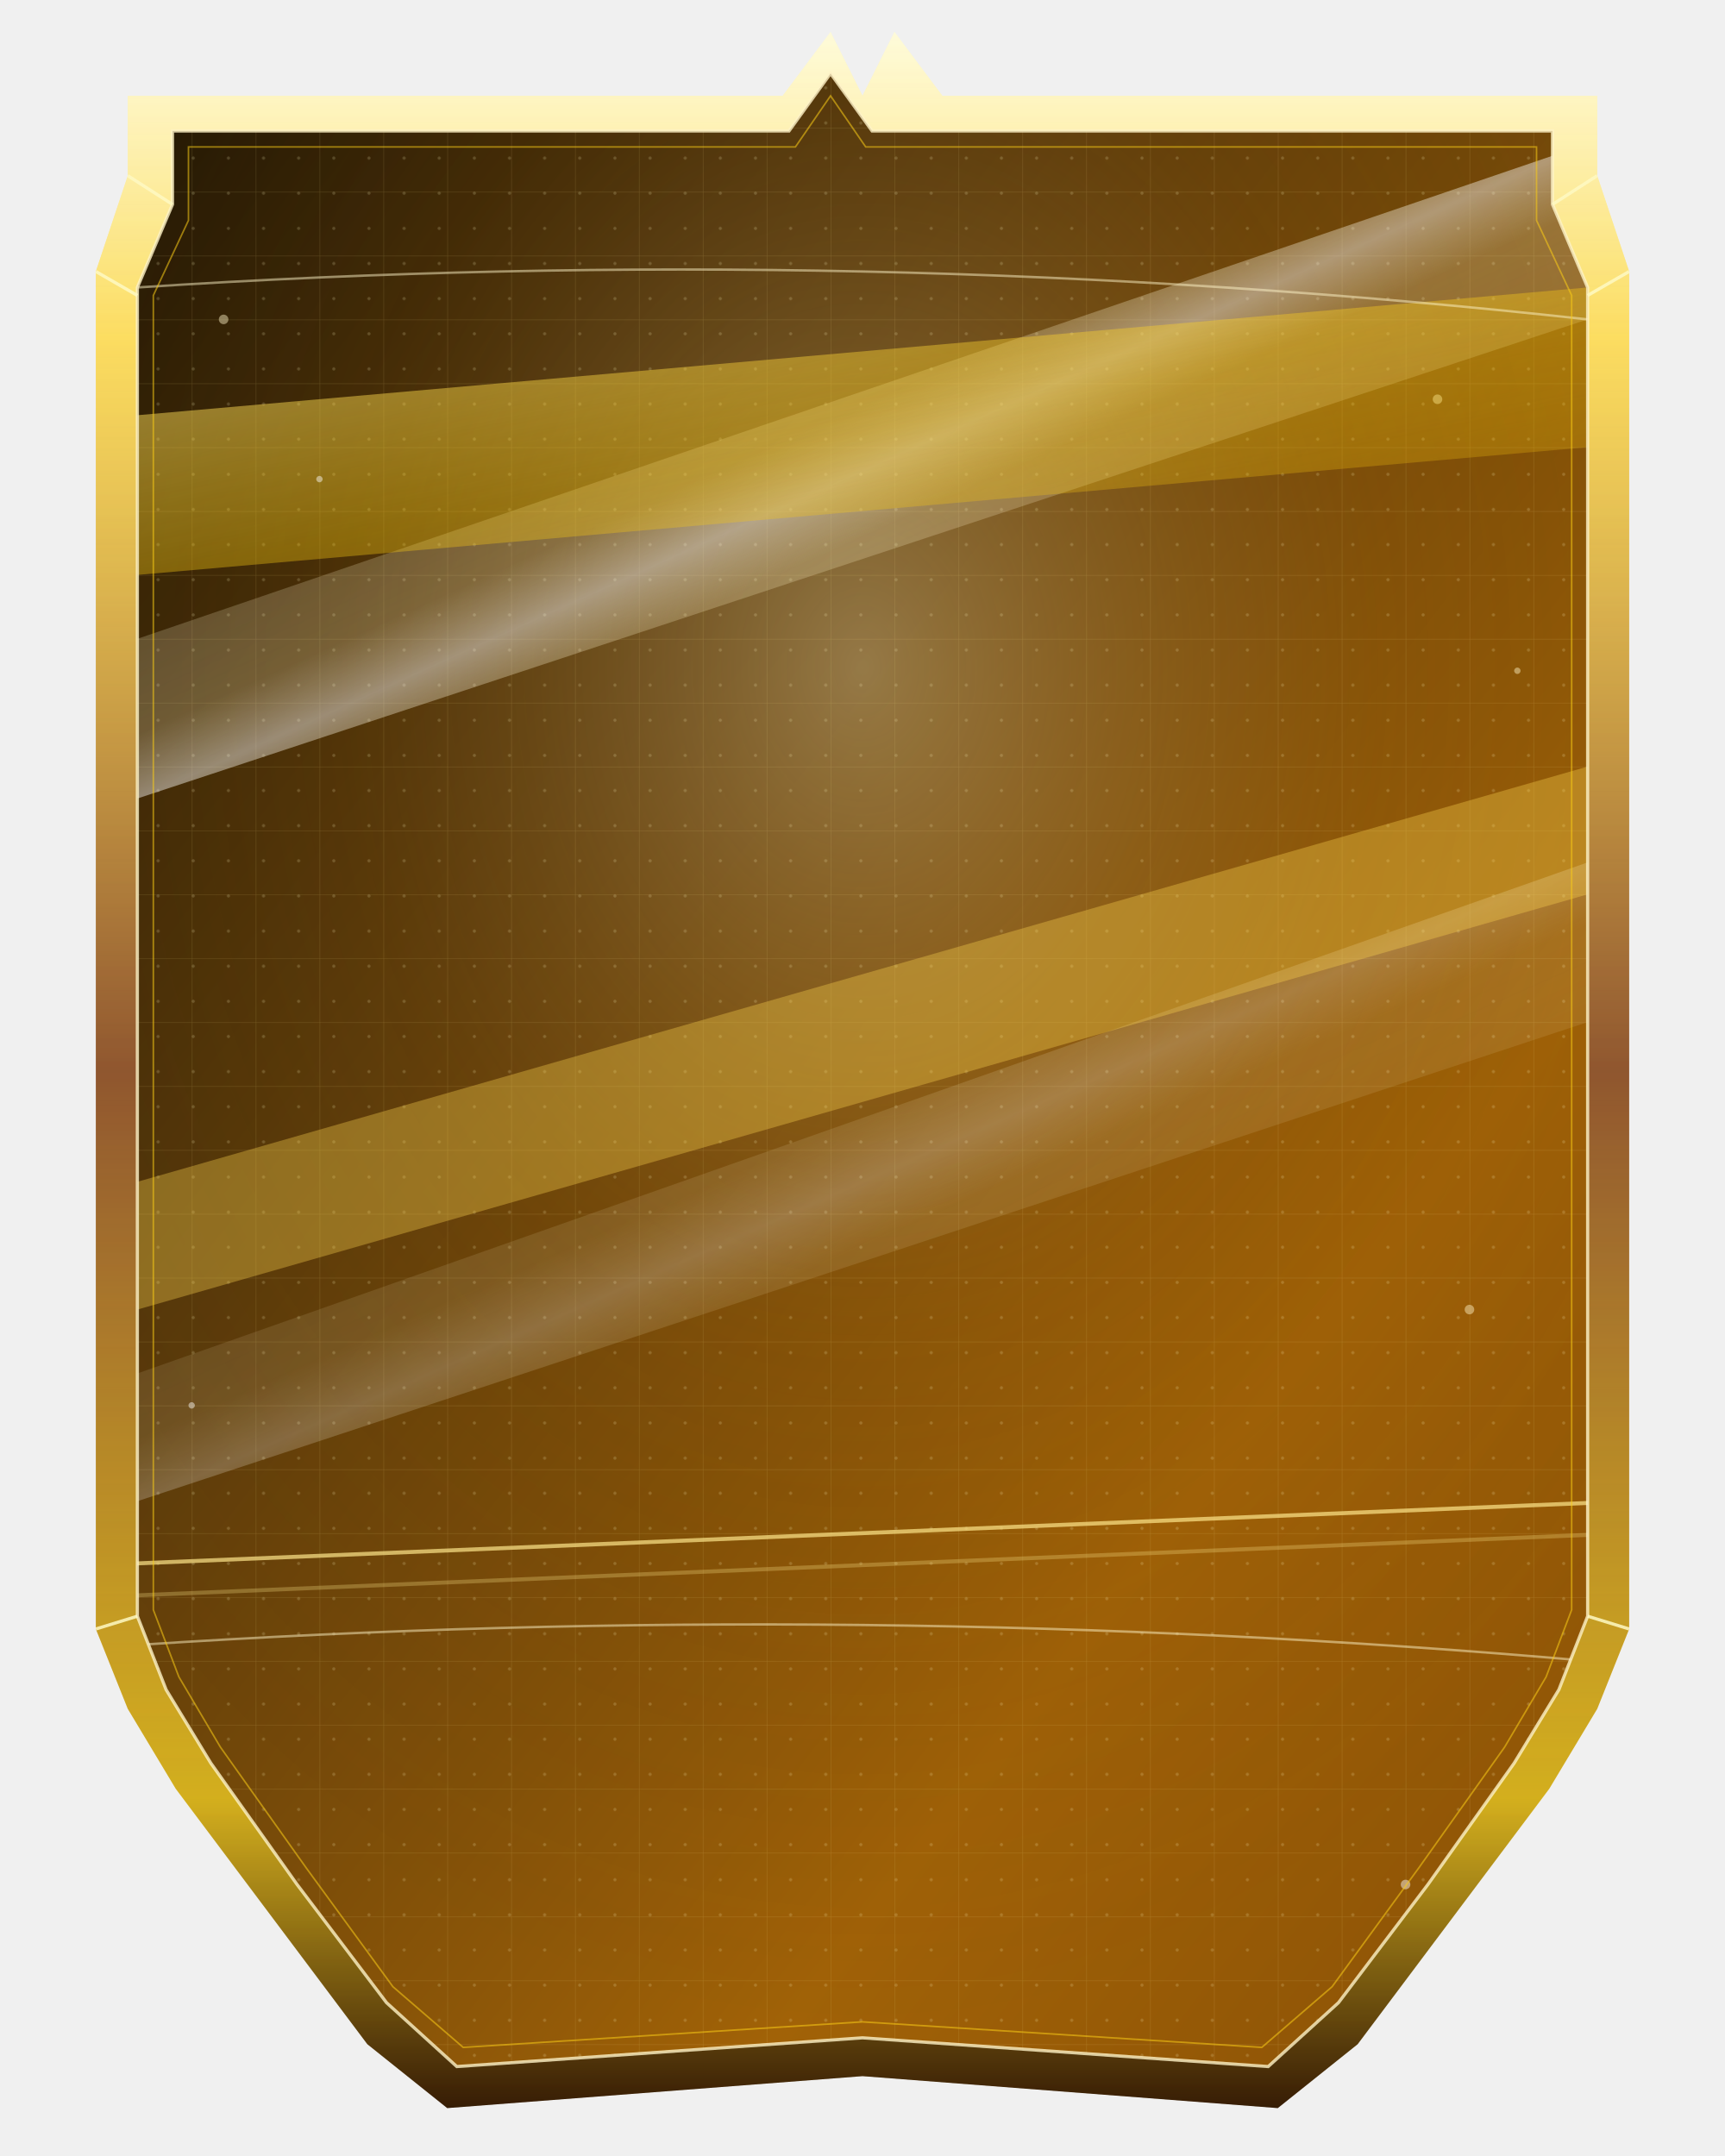
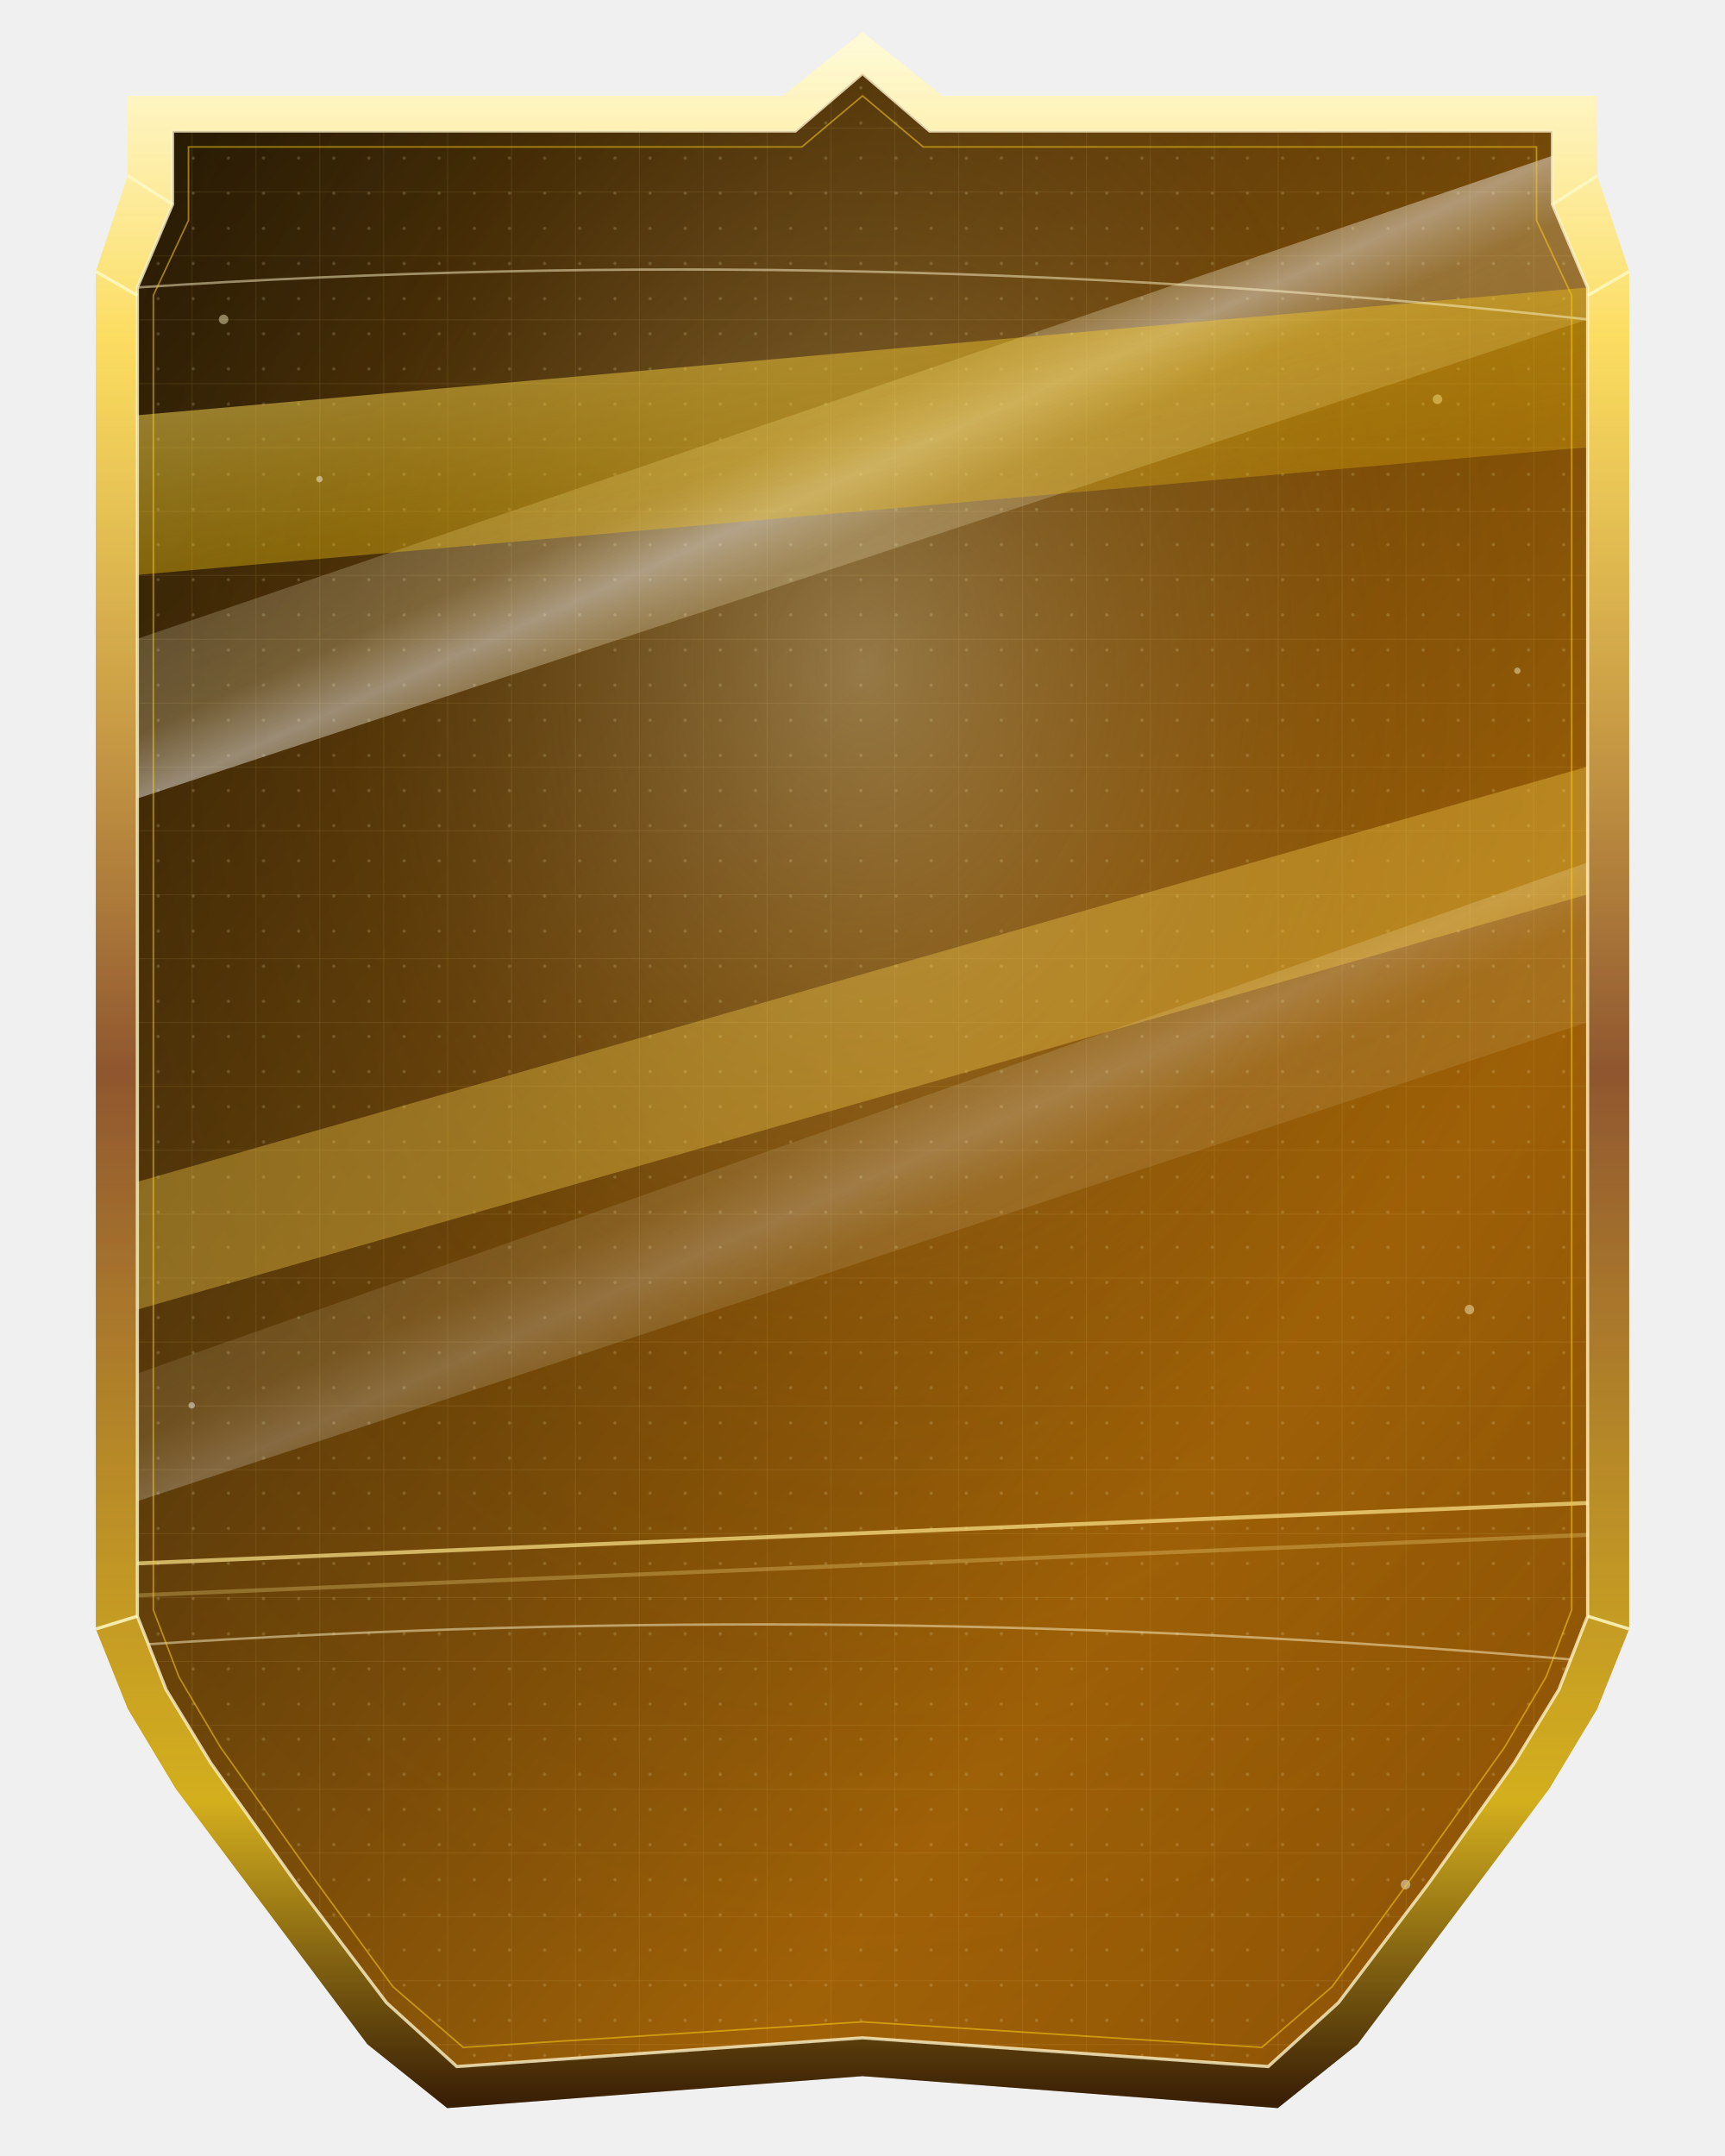
<svg xmlns="http://www.w3.org/2000/svg" viewBox="0 0 1080 1350" width="1080" height="1350">
  <defs>
    <linearGradient id="bg" x1="0" y1="0" x2="1" y2="1">
      <stop offset="0" stop-color="#1a1203" />
      <stop offset=".35" stop-color="#5a3a0a" />
      <stop offset=".7" stop-color="#a16207" />
      <stop offset="1" stop-color="#854d05" />
    </linearGradient>
    <linearGradient id="sheen" x1="0" y1="0" x2="1" y2="1">
      <stop offset="0" stop-color="#ffffff" stop-opacity="0" />
      <stop offset=".45" stop-color="#fef3c7" stop-opacity=".3" />
      <stop offset=".5" stop-color="#ffffff" stop-opacity=".55" />
      <stop offset=".55" stop-color="#fef3c7" stop-opacity=".3" />
      <stop offset="1" stop-color="#ffffff" stop-opacity="0" />
    </linearGradient>
    <linearGradient id="amber" x1="0" y1="0" x2="1" y2="1">
      <stop offset="0" stop-color="#fde68a" stop-opacity=".8" />
      <stop offset=".5" stop-color="#facc15" stop-opacity=".5" />
      <stop offset="1" stop-color="#eab308" stop-opacity=".25" />
    </linearGradient>
    <linearGradient id="frameOuter" x1="0" y1="0" x2="0" y2="1">
      <stop offset="0" stop-color="#fef9c3" />
      <stop offset=".15" stop-color="#facc15" />
      <stop offset=".5" stop-color="#78350f" />
      <stop offset=".85" stop-color="#facc15" />
      <stop offset="1" stop-color="#422006" />
    </linearGradient>
    <linearGradient id="frameInner" x1="0" y1="0" x2="0" y2="1">
      <stop offset="0" stop-color="#ffffff" stop-opacity=".6" />
      <stop offset=".5" stop-color="#fef3c7" stop-opacity=".25" />
      <stop offset="1" stop-color="#000000" stop-opacity=".35" />
    </linearGradient>
    <radialGradient id="glow" cx=".5" cy=".3" r=".65">
      <stop offset="0" stop-color="#fef3c7" stop-opacity=".32" />
      <stop offset=".5" stop-color="#a16207" stop-opacity=".1" />
      <stop offset="1" stop-color="#1a1203" stop-opacity="0" />
    </radialGradient>
    <pattern id="grid" x="0" y="0" width="40" height="40" patternUnits="userSpaceOnUse">
      <path d="M40 0 L0 0 0 40" fill="none" stroke="#fde68a" stroke-width=".5" opacity=".2" />
    </pattern>
    <pattern id="dots" x="0" y="0" width="22" height="22" patternUnits="userSpaceOnUse">
      <circle cx="11" cy="11" r="1" fill="#fef9c3" opacity=".18" />
    </pattern>
    <clipPath id="shieldOuter">
-       <path d="M80 110 L80 60 L490 60 L520 20 L540 60 L560 20 L590 60 L1000 60 L1000 110 L1020 170 L1020 1020 L1000 1070 L970 1120 L910 1200 L850 1280 L800 1320 L540 1300 L280 1320 L230 1280 L170 1200 L110 1120 L80 1070 L60 1020 L60 170 Z" />
+       <path d="M80 110 L80 60 L490 60 L540 20 L590 60 L1000 60 L1000 110 L1020 170 L1020 1020 L1000 1070 L970 1120 L910 1200 L850 1280 L800 1320 L540 1300 L280 1320 L230 1280 L170 1200 L110 1120 L80 1070 L60 1020 L60 170 Z" />
    </clipPath>
    <clipPath id="shieldInner">
-       <path d="M108 128 L108 82 L494 82 L520 46 L546 82 L972 82 L972 128 L994 180 L994 1012 L976 1058 L948 1104 L894 1180 L838 1254 L794 1294 L540 1276 L286 1294 L242 1254 L186 1180 L132 1104 L104 1058 L86 1012 L86 180 Z" />
+       <path d="M108 128 L108 82 L498 82 L540 46 L582 82 L972 82 L972 128 L994 180 L994 1012 L976 1058 L948 1104 L894 1180 L838 1254 L794 1294 L540 1276 L286 1294 L242 1254 L186 1180 L132 1104 L104 1058 L86 1012 L86 180 Z" />
    </clipPath>
  </defs>
-   <path d="M80 110 L80 60 L490 60 L520 20 L540 60 L560 20 L590 60 L1000 60 L1000 110 L1020 170 L1020 1020 L1000 1070 L970 1120 L910 1200 L850 1280 L800 1320 L540 1300 L280 1320 L230 1280 L170 1200 L110 1120 L80 1070 L60 1020 L60 170 Z" fill="url(#frameOuter)" />
+   <path d="M80 110 L80 60 L490 60 L540 20 L590 60 L1000 60 L1000 110 L1020 170 L1020 1020 L1000 1070 L970 1120 L910 1200 L850 1280 L800 1320 L540 1300 L280 1320 L230 1280 L170 1200 L110 1120 L80 1070 L60 1020 L60 170 Z" fill="url(#frameOuter)" />
  <g clip-path="url(#shieldOuter)">
    <rect x="40" y="10" width="1000" height="1320" fill="url(#frameInner)" opacity=".7" />
  </g>
  <g clip-path="url(#shieldInner)">
    <rect x="40" y="20" width="1000" height="1320" fill="url(#bg)" />
    <rect x="40" y="20" width="1000" height="1320" fill="url(#glow)" />
    <rect x="40" y="20" width="1000" height="1320" fill="url(#grid)" />
    <rect x="40" y="20" width="1000" height="1320" fill="url(#dots)" />
    <path d="M86 400 L994 90 L994 200 L86 500 Z" fill="url(#sheen)" opacity=".8" />
    <path d="M86 860 L994 540 L994 640 L86 940 Z" fill="url(#sheen)" opacity=".4" />
    <path d="M86 260 L994 180 L994 280 L86 360 Z" fill="url(#amber)" opacity=".75" />
    <path d="M86 740 L994 480 L994 560 L86 820 Z" fill="#fcd34d" opacity=".35" />
    <g stroke="#fef3c7" stroke-width="1.5" opacity=".5" fill="none">
      <path d="M86 180 Q540 150 994 200" />
      <path d="M86 1030 Q540 1000 994 1040" />
    </g>
    <g stroke="#fde68a" stroke-width="2.5" opacity=".7" fill="none">
      <path d="M60 980 L1020 940" />
      <path d="M60 1000 L1020 960" opacity=".4" />
    </g>
    <g opacity=".45">
      <circle cx="140" cy="200" r="3" fill="#fef3c7" />
      <circle cx="200" cy="300" r="2" fill="#ffffff" />
      <circle cx="900" cy="250" r="3" fill="#fde68a" />
      <circle cx="950" cy="420" r="2" fill="#fef3c7" />
      <circle cx="120" cy="880" r="2" fill="#ffffff" />
      <circle cx="920" cy="820" r="3" fill="#fef3c7" />
      <circle cx="150" cy="1150" r="2" fill="#fde68a" />
      <circle cx="880" cy="1180" r="3" fill="#ffffff" />
    </g>
  </g>
-   <path d="M108 128 L108 82 L494 82 L520 46 L546 82 L972 82 L972 128 L994 180 L994 1012 L976 1058 L948 1104 L894 1180 L838 1254 L794 1294 L540 1276 L286 1294 L242 1254 L186 1180 L132 1104 L104 1058 L86 1012 L86 180 Z" fill="none" stroke="#fef3c7" stroke-width="2" opacity=".8" />
-   <path d="M118 138 L118 92 L498 92 L520 60 L542 92 L962 92 L962 138 L984 185 L984 1008 L968 1050 L942 1094 L888 1170 L834 1244 L790 1282 L540 1266 L290 1282 L246 1244 L192 1170 L138 1094 L112 1050 L96 1008 L96 185 Z" fill="none" stroke="#facc15" stroke-width="1" opacity=".55" />
+   <path d="M108 128 L108 82 L498 82 L540 46 L582 82 L972 82 L972 128 L994 180 L994 1012 L976 1058 L948 1104 L894 1180 L838 1254 L794 1294 L540 1276 L286 1294 L242 1254 L186 1180 L132 1104 L104 1058 L86 1012 L86 180 Z" fill="none" stroke="#fef3c7" stroke-width="2" opacity=".8" />
+   <path d="M118 138 L118 92 L502 92 L540 60 L578 92 L962 92 L962 138 L984 185 L984 1008 L968 1050 L942 1094 L888 1170 L834 1244 L790 1282 L540 1266 L290 1282 L246 1244 L192 1170 L138 1094 L112 1050 L96 1008 L96 185 Z" fill="none" stroke="#facc15" stroke-width="1" opacity=".55" />
  <g opacity=".85">
    <path d="M80 110 L108 128 M1000 110 L972 128" stroke="#fef9c3" stroke-width="2" />
    <path d="M60 170 L86 185 M1020 170 L994 185" stroke="#fef9c3" stroke-width="2" />
    <path d="M60 1020 L86 1012 M1020 1020 L994 1012" stroke="#fef9c3" stroke-width="2" />
  </g>
</svg>
